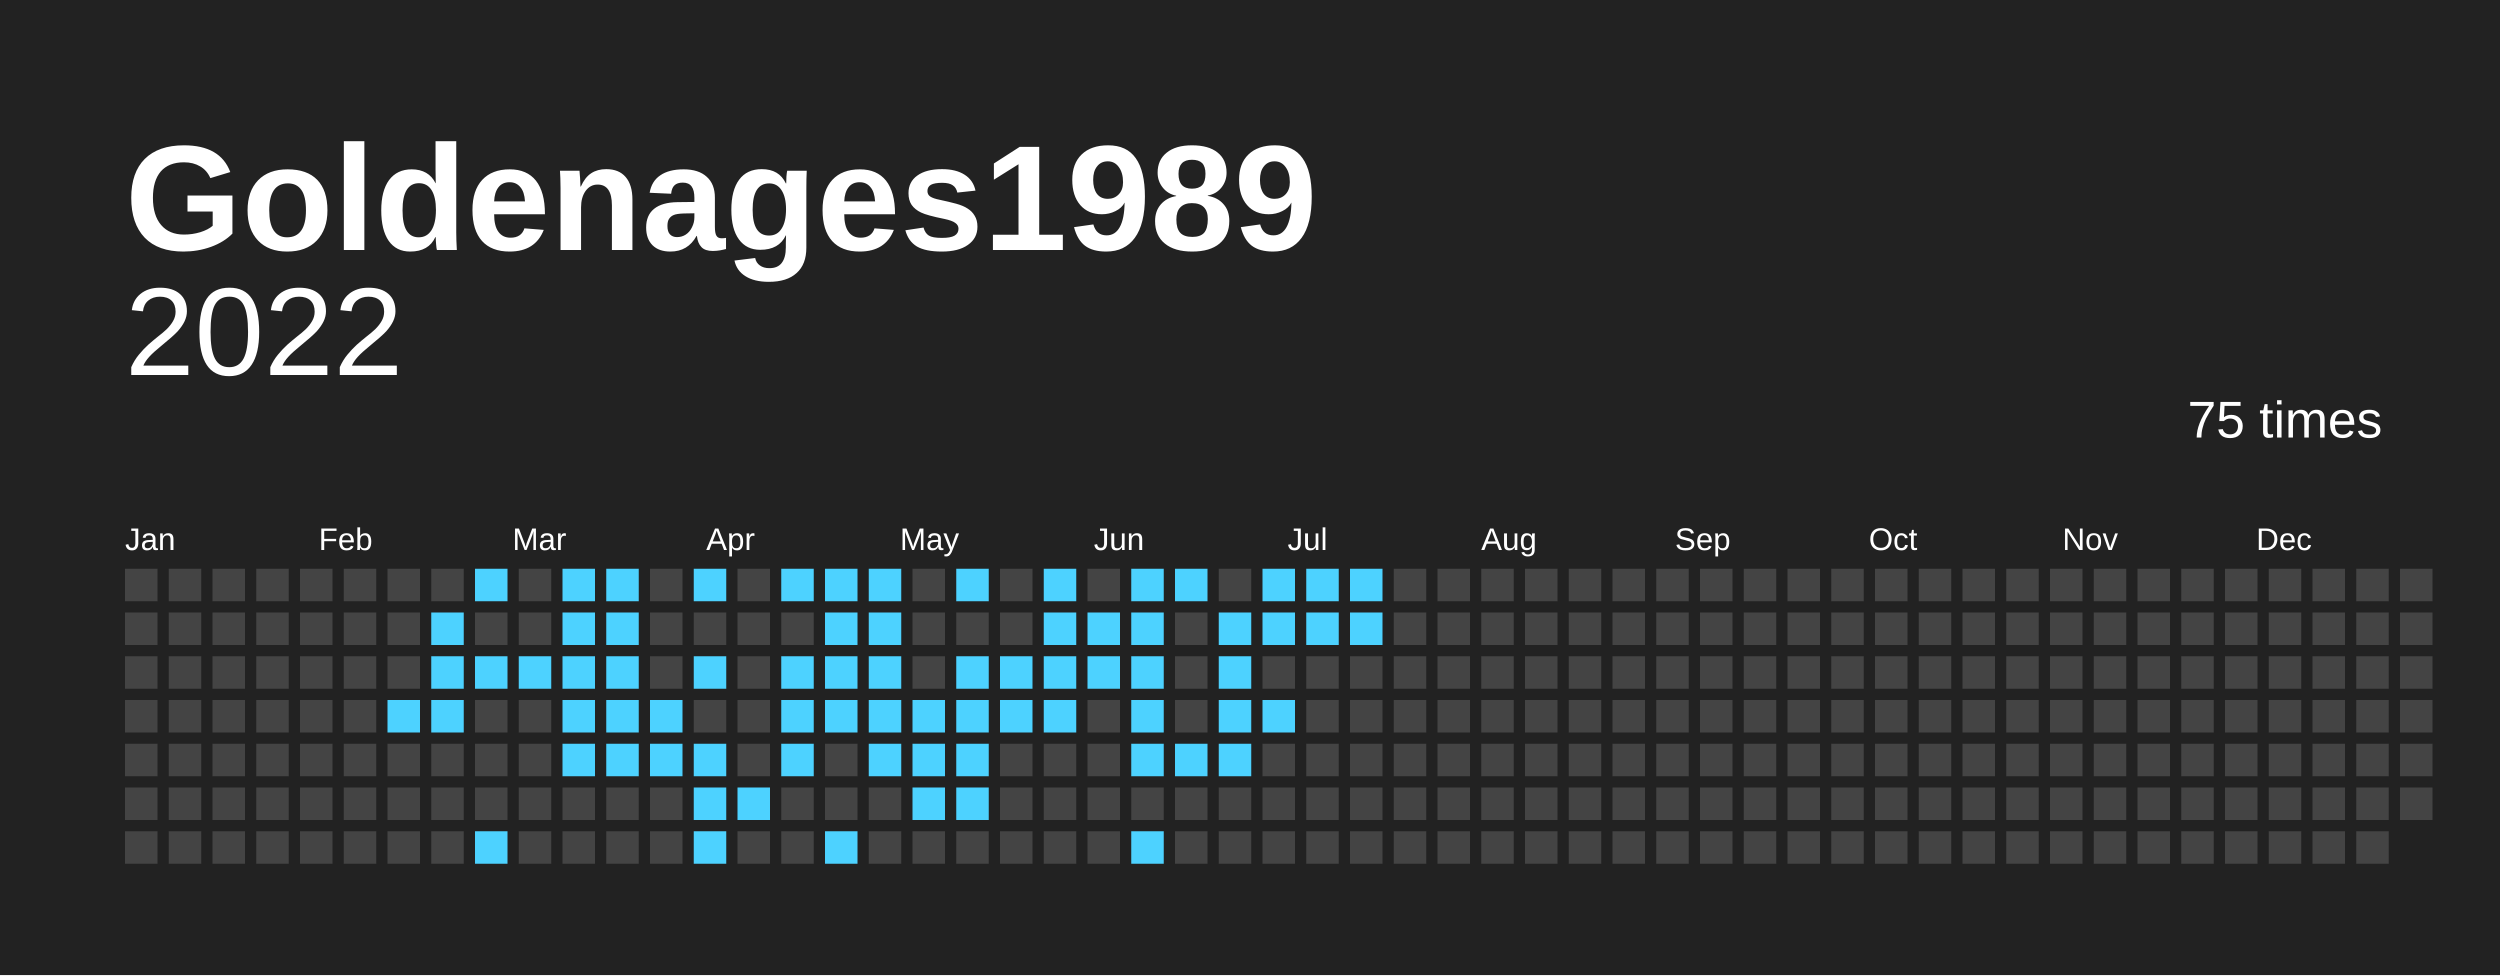
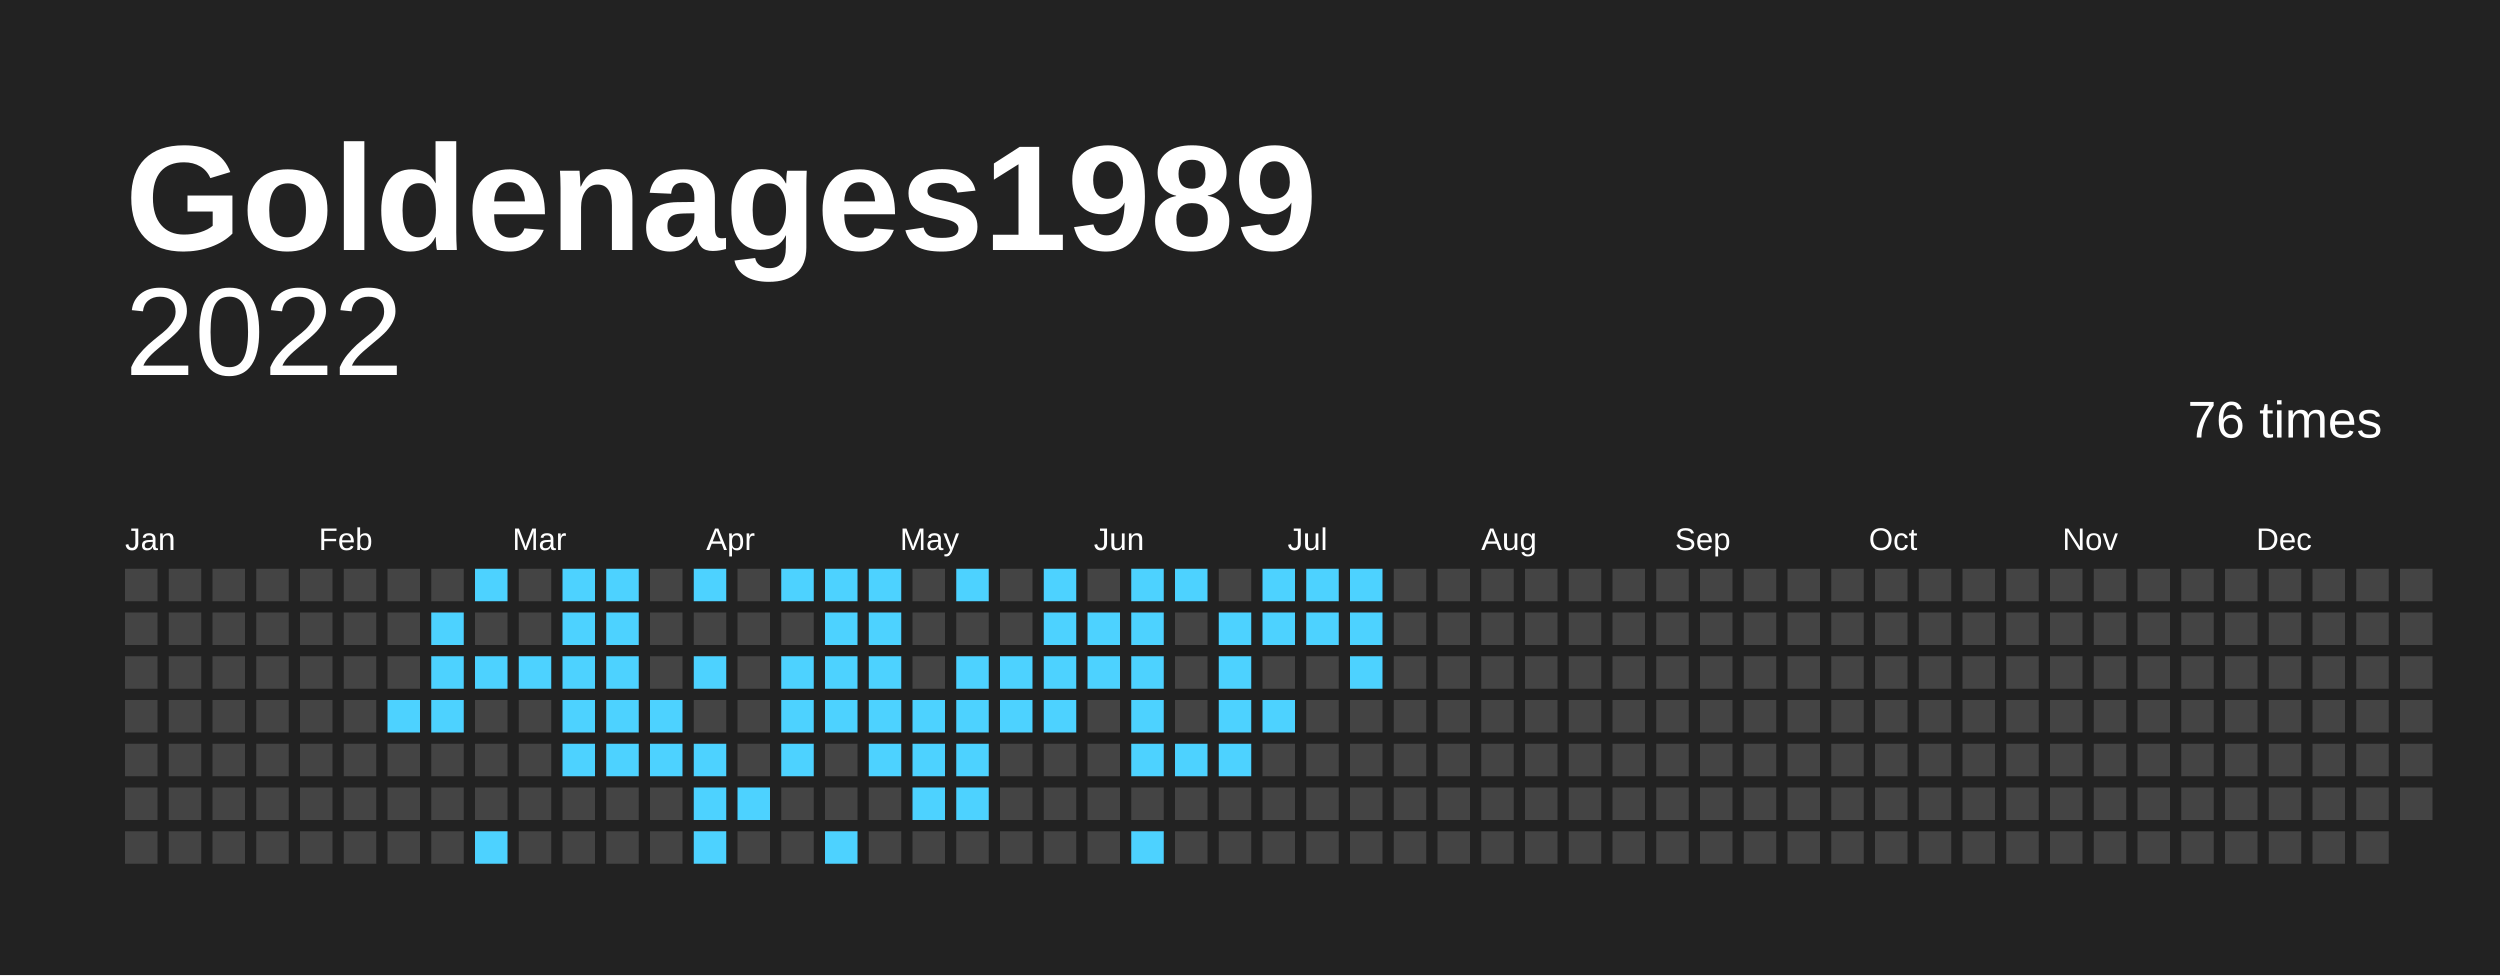
<svg xmlns="http://www.w3.org/2000/svg" baseProfile="full" height="78mm" version="1.1" viewBox="0,0,200,78" width="200mm">
  <defs />
  <rect fill="#222222" height="78" width="200" x="0" y="0" />
  <text fill="#FFFFFF" style="font-size:12px; font-family:Arial; font-weight:bold;" x="10" y="20">Goldenages1989</text>
  <text alignment-baseline="hanging" fill="#FFFFFF" style="font-size:10.0px; font-family:Arial;" x="10" y="30">2022</text>
-   <text alignment-baseline="hanging" fill="#FFFFFF" style="font-size:4.125px; font-family:Arial;" x="175" y="35">75 times</text>
+   <text alignment-baseline="hanging" fill="#FFFFFF" style="font-size:4.125px; font-family:Arial;" x="175" y="35">76 times</text>
  <text fill="#FFFFFF" style="font-size:2.5px; font-family:Arial" x="10.0" y="44">Jan</text>
  <text fill="#FFFFFF" style="font-size:2.5px; font-family:Arial" x="25.5" y="44">Feb</text>
  <text fill="#FFFFFF" style="font-size:2.5px; font-family:Arial" x="41.0" y="44">Mar</text>
  <text fill="#FFFFFF" style="font-size:2.5px; font-family:Arial" x="56.5" y="44">Apr</text>
  <text fill="#FFFFFF" style="font-size:2.5px; font-family:Arial" x="72.0" y="44">May</text>
  <text fill="#FFFFFF" style="font-size:2.5px; font-family:Arial" x="87.5" y="44">Jun</text>
  <text fill="#FFFFFF" style="font-size:2.5px; font-family:Arial" x="103.0" y="44">Jul</text>
  <text fill="#FFFFFF" style="font-size:2.5px; font-family:Arial" x="118.5" y="44">Aug</text>
  <text fill="#FFFFFF" style="font-size:2.5px; font-family:Arial" x="134.0" y="44">Sep</text>
  <text fill="#FFFFFF" style="font-size:2.5px; font-family:Arial" x="149.5" y="44">Oct</text>
  <text fill="#FFFFFF" style="font-size:2.5px; font-family:Arial" x="165.0" y="44">Nov</text>
  <text fill="#FFFFFF" style="font-size:2.5px; font-family:Arial" x="180.5" y="44">Dec</text>
  <rect fill="#444444" height="2.6" width="2.6" x="10.0" y="45.5" />
  <rect fill="#444444" height="2.6" width="2.6" x="10.0" y="49.0" />
  <rect fill="#444444" height="2.6" width="2.6" x="10.0" y="52.5" />
  <rect fill="#444444" height="2.6" width="2.6" x="10.0" y="56.0" />
  <rect fill="#444444" height="2.6" width="2.6" x="10.0" y="59.5" />
  <rect fill="#444444" height="2.6" width="2.6" x="10.0" y="63.0" />
  <rect fill="#444444" height="2.6" width="2.6" x="10.0" y="66.5" />
  <rect fill="#444444" height="2.6" width="2.6" x="13.5" y="45.5" />
  <rect fill="#444444" height="2.6" width="2.6" x="13.5" y="49.0" />
  <rect fill="#444444" height="2.6" width="2.6" x="13.5" y="52.5" />
  <rect fill="#444444" height="2.6" width="2.6" x="13.5" y="56.0" />
  <rect fill="#444444" height="2.6" width="2.6" x="13.5" y="59.5" />
  <rect fill="#444444" height="2.6" width="2.6" x="13.5" y="63.0" />
  <rect fill="#444444" height="2.6" width="2.6" x="13.5" y="66.5" />
  <rect fill="#444444" height="2.6" width="2.6" x="17.0" y="45.5" />
  <rect fill="#444444" height="2.6" width="2.6" x="17.0" y="49.0" />
  <rect fill="#444444" height="2.6" width="2.6" x="17.0" y="52.5" />
  <rect fill="#444444" height="2.6" width="2.6" x="17.0" y="56.0" />
  <rect fill="#444444" height="2.6" width="2.6" x="17.0" y="59.5" />
  <rect fill="#444444" height="2.6" width="2.6" x="17.0" y="63.0" />
  <rect fill="#444444" height="2.6" width="2.6" x="17.0" y="66.5" />
  <rect fill="#444444" height="2.6" width="2.6" x="20.5" y="45.5" />
  <rect fill="#444444" height="2.6" width="2.6" x="20.5" y="49.0" />
  <rect fill="#444444" height="2.6" width="2.6" x="20.5" y="52.5" />
  <rect fill="#444444" height="2.6" width="2.6" x="20.5" y="56.0" />
  <rect fill="#444444" height="2.6" width="2.6" x="20.5" y="59.5" />
  <rect fill="#444444" height="2.6" width="2.6" x="20.5" y="63.0" />
  <rect fill="#444444" height="2.6" width="2.6" x="20.5" y="66.5" />
  <rect fill="#444444" height="2.6" width="2.6" x="24.0" y="45.5" />
  <rect fill="#444444" height="2.6" width="2.6" x="24.0" y="49.0" />
  <rect fill="#444444" height="2.6" width="2.6" x="24.0" y="52.5" />
  <rect fill="#444444" height="2.6" width="2.6" x="24.0" y="56.0" />
  <rect fill="#444444" height="2.6" width="2.6" x="24.0" y="59.5" />
  <rect fill="#444444" height="2.6" width="2.6" x="24.0" y="63.0" />
  <rect fill="#444444" height="2.6" width="2.6" x="24.0" y="66.5" />
  <rect fill="#444444" height="2.6" width="2.6" x="27.5" y="45.5" />
  <rect fill="#444444" height="2.6" width="2.6" x="27.5" y="49.0" />
  <rect fill="#444444" height="2.6" width="2.6" x="27.5" y="52.5" />
  <rect fill="#444444" height="2.6" width="2.6" x="27.5" y="56.0" />
  <rect fill="#444444" height="2.6" width="2.6" x="27.5" y="59.5" />
  <rect fill="#444444" height="2.6" width="2.6" x="27.5" y="63.0" />
  <rect fill="#444444" height="2.6" width="2.6" x="27.5" y="66.5" />
  <rect fill="#444444" height="2.6" width="2.6" x="31.0" y="45.5" />
  <rect fill="#444444" height="2.6" width="2.6" x="31.0" y="49.0" />
  <rect fill="#444444" height="2.6" width="2.6" x="31.0" y="52.5" />
  <rect fill="#4DD2FF" height="2.6" width="2.6" x="31.0" y="56.0" />
  <rect fill="#444444" height="2.6" width="2.6" x="31.0" y="59.5" />
  <rect fill="#444444" height="2.6" width="2.6" x="31.0" y="63.0" />
  <rect fill="#444444" height="2.6" width="2.6" x="31.0" y="66.5" />
  <rect fill="#444444" height="2.6" width="2.6" x="34.5" y="45.5" />
  <rect fill="#4DD2FF" height="2.6" width="2.6" x="34.5" y="49.0" />
  <rect fill="#4DD2FF" height="2.6" width="2.6" x="34.5" y="52.5" />
  <rect fill="#4DD2FF" height="2.6" width="2.6" x="34.5" y="56.0" />
  <rect fill="#444444" height="2.6" width="2.6" x="34.5" y="59.5" />
  <rect fill="#444444" height="2.6" width="2.6" x="34.5" y="63.0" />
  <rect fill="#444444" height="2.6" width="2.6" x="34.5" y="66.5" />
  <rect fill="#4DD2FF" height="2.6" width="2.6" x="38.0" y="45.5" />
  <rect fill="#444444" height="2.6" width="2.6" x="38.0" y="49.0" />
  <rect fill="#4DD2FF" height="2.6" width="2.6" x="38.0" y="52.5" />
  <rect fill="#444444" height="2.6" width="2.6" x="38.0" y="56.0" />
  <rect fill="#444444" height="2.6" width="2.6" x="38.0" y="59.5" />
  <rect fill="#444444" height="2.6" width="2.6" x="38.0" y="63.0" />
  <rect fill="#4DD2FF" height="2.6" width="2.6" x="38.0" y="66.5" />
  <rect fill="#444444" height="2.6" width="2.6" x="41.5" y="45.5" />
  <rect fill="#444444" height="2.6" width="2.6" x="41.5" y="49.0" />
  <rect fill="#4DD2FF" height="2.6" width="2.6" x="41.5" y="52.5" />
  <rect fill="#444444" height="2.6" width="2.6" x="41.5" y="56.0" />
  <rect fill="#444444" height="2.6" width="2.6" x="41.5" y="59.5" />
  <rect fill="#444444" height="2.6" width="2.6" x="41.5" y="63.0" />
  <rect fill="#444444" height="2.6" width="2.6" x="41.5" y="66.5" />
  <rect fill="#4DD2FF" height="2.6" width="2.6" x="45.0" y="45.5" />
  <rect fill="#4DD2FF" height="2.6" width="2.6" x="45.0" y="49.0" />
  <rect fill="#4DD2FF" height="2.6" width="2.6" x="45.0" y="52.5" />
  <rect fill="#4DD2FF" height="2.6" width="2.6" x="45.0" y="56.0" />
  <rect fill="#4DD2FF" height="2.6" width="2.6" x="45.0" y="59.5" />
  <rect fill="#444444" height="2.6" width="2.6" x="45.0" y="63.0" />
  <rect fill="#444444" height="2.6" width="2.6" x="45.0" y="66.5" />
  <rect fill="#4DD2FF" height="2.6" width="2.6" x="48.5" y="45.5" />
  <rect fill="#4DD2FF" height="2.6" width="2.6" x="48.5" y="49.0" />
  <rect fill="#4DD2FF" height="2.6" width="2.6" x="48.5" y="52.5" />
  <rect fill="#4DD2FF" height="2.6" width="2.6" x="48.5" y="56.0" />
  <rect fill="#4DD2FF" height="2.6" width="2.6" x="48.5" y="59.5" />
  <rect fill="#444444" height="2.6" width="2.6" x="48.5" y="63.0" />
  <rect fill="#444444" height="2.6" width="2.6" x="48.5" y="66.5" />
  <rect fill="#444444" height="2.6" width="2.6" x="52.0" y="45.5" />
  <rect fill="#444444" height="2.6" width="2.6" x="52.0" y="49.0" />
  <rect fill="#444444" height="2.6" width="2.6" x="52.0" y="52.5" />
  <rect fill="#4DD2FF" height="2.6" width="2.6" x="52.0" y="56.0" />
  <rect fill="#4DD2FF" height="2.6" width="2.6" x="52.0" y="59.5" />
  <rect fill="#444444" height="2.6" width="2.6" x="52.0" y="63.0" />
  <rect fill="#444444" height="2.6" width="2.6" x="52.0" y="66.5" />
  <rect fill="#4DD2FF" height="2.6" width="2.6" x="55.5" y="45.5" />
  <rect fill="#444444" height="2.6" width="2.6" x="55.5" y="49.0" />
  <rect fill="#4DD2FF" height="2.6" width="2.6" x="55.5" y="52.5" />
  <rect fill="#444444" height="2.6" width="2.6" x="55.5" y="56.0" />
  <rect fill="#4DD2FF" height="2.6" width="2.6" x="55.5" y="59.5" />
  <rect fill="#4DD2FF" height="2.6" width="2.6" x="55.5" y="63.0" />
  <rect fill="#4DD2FF" height="2.6" width="2.6" x="55.5" y="66.5" />
  <rect fill="#444444" height="2.6" width="2.6" x="59.0" y="45.5" />
  <rect fill="#444444" height="2.6" width="2.6" x="59.0" y="49.0" />
  <rect fill="#444444" height="2.6" width="2.6" x="59.0" y="52.5" />
  <rect fill="#444444" height="2.6" width="2.6" x="59.0" y="56.0" />
  <rect fill="#444444" height="2.6" width="2.6" x="59.0" y="59.5" />
  <rect fill="#4DD2FF" height="2.6" width="2.6" x="59.0" y="63.0" />
  <rect fill="#444444" height="2.6" width="2.6" x="59.0" y="66.5" />
  <rect fill="#4DD2FF" height="2.6" width="2.6" x="62.5" y="45.5" />
  <rect fill="#444444" height="2.6" width="2.6" x="62.5" y="49.0" />
  <rect fill="#4DD2FF" height="2.6" width="2.6" x="62.5" y="52.5" />
  <rect fill="#4DD2FF" height="2.6" width="2.6" x="62.5" y="56.0" />
  <rect fill="#4DD2FF" height="2.6" width="2.6" x="62.5" y="59.5" />
  <rect fill="#444444" height="2.6" width="2.6" x="62.5" y="63.0" />
  <rect fill="#444444" height="2.6" width="2.6" x="62.5" y="66.5" />
  <rect fill="#4DD2FF" height="2.6" width="2.6" x="66.0" y="45.5" />
  <rect fill="#4DD2FF" height="2.6" width="2.6" x="66.0" y="49.0" />
  <rect fill="#4DD2FF" height="2.6" width="2.6" x="66.0" y="52.5" />
  <rect fill="#4DD2FF" height="2.6" width="2.6" x="66.0" y="56.0" />
  <rect fill="#444444" height="2.6" width="2.6" x="66.0" y="59.5" />
  <rect fill="#444444" height="2.6" width="2.6" x="66.0" y="63.0" />
  <rect fill="#4DD2FF" height="2.6" width="2.6" x="66.0" y="66.5" />
  <rect fill="#4DD2FF" height="2.6" width="2.6" x="69.5" y="45.5" />
  <rect fill="#4DD2FF" height="2.6" width="2.6" x="69.5" y="49.0" />
  <rect fill="#4DD2FF" height="2.6" width="2.6" x="69.5" y="52.5" />
  <rect fill="#4DD2FF" height="2.6" width="2.6" x="69.5" y="56.0" />
  <rect fill="#4DD2FF" height="2.6" width="2.6" x="69.5" y="59.5" />
  <rect fill="#444444" height="2.6" width="2.6" x="69.5" y="63.0" />
  <rect fill="#444444" height="2.6" width="2.6" x="69.5" y="66.5" />
  <rect fill="#444444" height="2.6" width="2.6" x="73.0" y="45.5" />
  <rect fill="#444444" height="2.6" width="2.6" x="73.0" y="49.0" />
  <rect fill="#444444" height="2.6" width="2.6" x="73.0" y="52.5" />
  <rect fill="#4DD2FF" height="2.6" width="2.6" x="73.0" y="56.0" />
  <rect fill="#4DD2FF" height="2.6" width="2.6" x="73.0" y="59.5" />
  <rect fill="#4DD2FF" height="2.6" width="2.6" x="73.0" y="63.0" />
  <rect fill="#444444" height="2.6" width="2.6" x="73.0" y="66.5" />
  <rect fill="#4DD2FF" height="2.6" width="2.6" x="76.5" y="45.5" />
  <rect fill="#444444" height="2.6" width="2.6" x="76.5" y="49.0" />
  <rect fill="#4DD2FF" height="2.6" width="2.6" x="76.5" y="52.5" />
  <rect fill="#4DD2FF" height="2.6" width="2.6" x="76.5" y="56.0" />
  <rect fill="#4DD2FF" height="2.6" width="2.6" x="76.5" y="59.5" />
  <rect fill="#4DD2FF" height="2.6" width="2.6" x="76.5" y="63.0" />
  <rect fill="#444444" height="2.6" width="2.6" x="76.5" y="66.5" />
  <rect fill="#444444" height="2.6" width="2.6" x="80.0" y="45.5" />
  <rect fill="#444444" height="2.6" width="2.6" x="80.0" y="49.0" />
  <rect fill="#4DD2FF" height="2.6" width="2.6" x="80.0" y="52.5" />
  <rect fill="#4DD2FF" height="2.6" width="2.6" x="80.0" y="56.0" />
  <rect fill="#444444" height="2.6" width="2.6" x="80.0" y="59.5" />
  <rect fill="#444444" height="2.6" width="2.6" x="80.0" y="63.0" />
  <rect fill="#444444" height="2.6" width="2.6" x="80.0" y="66.5" />
  <rect fill="#4DD2FF" height="2.6" width="2.6" x="83.5" y="45.5" />
  <rect fill="#4DD2FF" height="2.6" width="2.6" x="83.5" y="49.0" />
  <rect fill="#4DD2FF" height="2.6" width="2.6" x="83.5" y="52.5" />
  <rect fill="#4DD2FF" height="2.6" width="2.6" x="83.5" y="56.0" />
  <rect fill="#444444" height="2.6" width="2.6" x="83.5" y="59.5" />
  <rect fill="#444444" height="2.6" width="2.6" x="83.5" y="63.0" />
  <rect fill="#444444" height="2.6" width="2.6" x="83.5" y="66.5" />
  <rect fill="#444444" height="2.6" width="2.6" x="87.0" y="45.5" />
  <rect fill="#4DD2FF" height="2.6" width="2.6" x="87.0" y="49.0" />
  <rect fill="#4DD2FF" height="2.6" width="2.6" x="87.0" y="52.5" />
  <rect fill="#444444" height="2.6" width="2.6" x="87.0" y="56.0" />
  <rect fill="#444444" height="2.6" width="2.6" x="87.0" y="59.5" />
  <rect fill="#444444" height="2.6" width="2.6" x="87.0" y="63.0" />
  <rect fill="#444444" height="2.6" width="2.6" x="87.0" y="66.5" />
  <rect fill="#4DD2FF" height="2.6" width="2.6" x="90.5" y="45.5" />
  <rect fill="#4DD2FF" height="2.6" width="2.6" x="90.5" y="49.0" />
  <rect fill="#4DD2FF" height="2.6" width="2.6" x="90.5" y="52.5" />
  <rect fill="#4DD2FF" height="2.6" width="2.6" x="90.5" y="56.0" />
  <rect fill="#4DD2FF" height="2.6" width="2.6" x="90.5" y="59.5" />
  <rect fill="#444444" height="2.6" width="2.6" x="90.5" y="63.0" />
  <rect fill="#4DD2FF" height="2.6" width="2.6" x="90.5" y="66.5" />
  <rect fill="#4DD2FF" height="2.6" width="2.6" x="94.0" y="45.5" />
  <rect fill="#444444" height="2.6" width="2.6" x="94.0" y="49.0" />
  <rect fill="#444444" height="2.6" width="2.6" x="94.0" y="52.5" />
  <rect fill="#444444" height="2.6" width="2.6" x="94.0" y="56.0" />
  <rect fill="#4DD2FF" height="2.6" width="2.6" x="94.0" y="59.5" />
  <rect fill="#444444" height="2.6" width="2.6" x="94.0" y="63.0" />
  <rect fill="#444444" height="2.6" width="2.6" x="94.0" y="66.5" />
  <rect fill="#444444" height="2.6" width="2.6" x="97.5" y="45.5" />
  <rect fill="#4DD2FF" height="2.6" width="2.6" x="97.5" y="49.0" />
  <rect fill="#4DD2FF" height="2.6" width="2.6" x="97.5" y="52.5" />
  <rect fill="#4DD2FF" height="2.6" width="2.6" x="97.5" y="56.0" />
  <rect fill="#4DD2FF" height="2.6" width="2.6" x="97.5" y="59.5" />
  <rect fill="#444444" height="2.6" width="2.6" x="97.5" y="63.0" />
  <rect fill="#444444" height="2.6" width="2.6" x="97.5" y="66.5" />
  <rect fill="#4DD2FF" height="2.6" width="2.6" x="101.0" y="45.5" />
  <rect fill="#4DD2FF" height="2.6" width="2.6" x="101.0" y="49.0" />
  <rect fill="#444444" height="2.6" width="2.6" x="101.0" y="52.5" />
  <rect fill="#4DD2FF" height="2.6" width="2.6" x="101.0" y="56.0" />
  <rect fill="#444444" height="2.6" width="2.6" x="101.0" y="59.5" />
  <rect fill="#444444" height="2.6" width="2.6" x="101.0" y="63.0" />
  <rect fill="#444444" height="2.6" width="2.6" x="101.0" y="66.5" />
  <rect fill="#4DD2FF" height="2.6" width="2.6" x="104.5" y="45.5" />
  <rect fill="#4DD2FF" height="2.6" width="2.6" x="104.5" y="49.0" />
  <rect fill="#444444" height="2.6" width="2.6" x="104.5" y="52.5" />
  <rect fill="#444444" height="2.6" width="2.6" x="104.5" y="56.0" />
  <rect fill="#444444" height="2.6" width="2.6" x="104.5" y="59.5" />
  <rect fill="#444444" height="2.6" width="2.6" x="104.5" y="63.0" />
  <rect fill="#444444" height="2.6" width="2.6" x="104.5" y="66.5" />
  <rect fill="#4DD2FF" height="2.6" width="2.6" x="108.0" y="45.5" />
  <rect fill="#4DD2FF" height="2.6" width="2.6" x="108.0" y="49.0" />
-   <rect fill="#444444" height="2.6" width="2.6" x="108.0" y="52.5" />
+   <rect fill="#4DD2FF" height="2.6" width="2.6" x="108.0" y="52.5" />
  <rect fill="#444444" height="2.6" width="2.6" x="108.0" y="56.0" />
  <rect fill="#444444" height="2.6" width="2.6" x="108.0" y="59.5" />
  <rect fill="#444444" height="2.6" width="2.6" x="108.0" y="63.0" />
  <rect fill="#444444" height="2.6" width="2.6" x="108.0" y="66.5" />
  <rect fill="#444444" height="2.6" width="2.6" x="111.5" y="45.5" />
  <rect fill="#444444" height="2.6" width="2.6" x="111.5" y="49.0" />
  <rect fill="#444444" height="2.6" width="2.6" x="111.5" y="52.5" />
  <rect fill="#444444" height="2.6" width="2.6" x="111.5" y="56.0" />
  <rect fill="#444444" height="2.6" width="2.6" x="111.5" y="59.5" />
  <rect fill="#444444" height="2.6" width="2.6" x="111.5" y="63.0" />
  <rect fill="#444444" height="2.6" width="2.6" x="111.5" y="66.5" />
  <rect fill="#444444" height="2.6" width="2.6" x="115.0" y="45.5" />
  <rect fill="#444444" height="2.6" width="2.6" x="115.0" y="49.0" />
  <rect fill="#444444" height="2.6" width="2.6" x="115.0" y="52.5" />
  <rect fill="#444444" height="2.6" width="2.6" x="115.0" y="56.0" />
  <rect fill="#444444" height="2.6" width="2.6" x="115.0" y="59.5" />
  <rect fill="#444444" height="2.6" width="2.6" x="115.0" y="63.0" />
  <rect fill="#444444" height="2.6" width="2.6" x="115.0" y="66.5" />
  <rect fill="#444444" height="2.6" width="2.6" x="118.5" y="45.5" />
  <rect fill="#444444" height="2.6" width="2.6" x="118.5" y="49.0" />
  <rect fill="#444444" height="2.6" width="2.6" x="118.5" y="52.5" />
  <rect fill="#444444" height="2.6" width="2.6" x="118.5" y="56.0" />
  <rect fill="#444444" height="2.6" width="2.6" x="118.5" y="59.5" />
  <rect fill="#444444" height="2.6" width="2.6" x="118.5" y="63.0" />
  <rect fill="#444444" height="2.6" width="2.6" x="118.5" y="66.5" />
  <rect fill="#444444" height="2.6" width="2.6" x="122.0" y="45.5" />
  <rect fill="#444444" height="2.6" width="2.6" x="122.0" y="49.0" />
  <rect fill="#444444" height="2.6" width="2.6" x="122.0" y="52.5" />
  <rect fill="#444444" height="2.6" width="2.6" x="122.0" y="56.0" />
  <rect fill="#444444" height="2.6" width="2.6" x="122.0" y="59.5" />
  <rect fill="#444444" height="2.6" width="2.6" x="122.0" y="63.0" />
  <rect fill="#444444" height="2.6" width="2.6" x="122.0" y="66.5" />
  <rect fill="#444444" height="2.6" width="2.6" x="125.5" y="45.5" />
  <rect fill="#444444" height="2.6" width="2.6" x="125.5" y="49.0" />
  <rect fill="#444444" height="2.6" width="2.6" x="125.5" y="52.5" />
  <rect fill="#444444" height="2.6" width="2.6" x="125.5" y="56.0" />
  <rect fill="#444444" height="2.6" width="2.6" x="125.5" y="59.5" />
  <rect fill="#444444" height="2.6" width="2.6" x="125.5" y="63.0" />
  <rect fill="#444444" height="2.6" width="2.6" x="125.5" y="66.5" />
  <rect fill="#444444" height="2.6" width="2.6" x="129.0" y="45.5" />
  <rect fill="#444444" height="2.6" width="2.6" x="129.0" y="49.0" />
  <rect fill="#444444" height="2.6" width="2.6" x="129.0" y="52.5" />
  <rect fill="#444444" height="2.6" width="2.6" x="129.0" y="56.0" />
  <rect fill="#444444" height="2.6" width="2.6" x="129.0" y="59.5" />
  <rect fill="#444444" height="2.6" width="2.6" x="129.0" y="63.0" />
  <rect fill="#444444" height="2.6" width="2.6" x="129.0" y="66.5" />
  <rect fill="#444444" height="2.6" width="2.6" x="132.5" y="45.5" />
  <rect fill="#444444" height="2.6" width="2.6" x="132.5" y="49.0" />
  <rect fill="#444444" height="2.6" width="2.6" x="132.5" y="52.5" />
  <rect fill="#444444" height="2.6" width="2.6" x="132.5" y="56.0" />
  <rect fill="#444444" height="2.6" width="2.6" x="132.5" y="59.5" />
  <rect fill="#444444" height="2.6" width="2.6" x="132.5" y="63.0" />
  <rect fill="#444444" height="2.6" width="2.6" x="132.5" y="66.5" />
  <rect fill="#444444" height="2.6" width="2.6" x="136.0" y="45.5" />
  <rect fill="#444444" height="2.6" width="2.6" x="136.0" y="49.0" />
  <rect fill="#444444" height="2.6" width="2.6" x="136.0" y="52.5" />
  <rect fill="#444444" height="2.6" width="2.6" x="136.0" y="56.0" />
  <rect fill="#444444" height="2.6" width="2.6" x="136.0" y="59.5" />
  <rect fill="#444444" height="2.6" width="2.6" x="136.0" y="63.0" />
  <rect fill="#444444" height="2.6" width="2.6" x="136.0" y="66.5" />
  <rect fill="#444444" height="2.6" width="2.6" x="139.5" y="45.5" />
  <rect fill="#444444" height="2.6" width="2.6" x="139.5" y="49.0" />
  <rect fill="#444444" height="2.6" width="2.6" x="139.5" y="52.5" />
  <rect fill="#444444" height="2.6" width="2.6" x="139.5" y="56.0" />
  <rect fill="#444444" height="2.6" width="2.6" x="139.5" y="59.5" />
  <rect fill="#444444" height="2.6" width="2.6" x="139.5" y="63.0" />
  <rect fill="#444444" height="2.6" width="2.6" x="139.5" y="66.5" />
  <rect fill="#444444" height="2.6" width="2.6" x="143.0" y="45.5" />
  <rect fill="#444444" height="2.6" width="2.6" x="143.0" y="49.0" />
  <rect fill="#444444" height="2.6" width="2.6" x="143.0" y="52.5" />
  <rect fill="#444444" height="2.6" width="2.6" x="143.0" y="56.0" />
  <rect fill="#444444" height="2.6" width="2.6" x="143.0" y="59.5" />
  <rect fill="#444444" height="2.6" width="2.6" x="143.0" y="63.0" />
  <rect fill="#444444" height="2.6" width="2.6" x="143.0" y="66.5" />
  <rect fill="#444444" height="2.6" width="2.6" x="146.5" y="45.5" />
  <rect fill="#444444" height="2.6" width="2.6" x="146.5" y="49.0" />
  <rect fill="#444444" height="2.6" width="2.6" x="146.5" y="52.5" />
  <rect fill="#444444" height="2.6" width="2.6" x="146.5" y="56.0" />
  <rect fill="#444444" height="2.6" width="2.6" x="146.5" y="59.5" />
  <rect fill="#444444" height="2.6" width="2.6" x="146.5" y="63.0" />
  <rect fill="#444444" height="2.6" width="2.6" x="146.5" y="66.5" />
  <rect fill="#444444" height="2.6" width="2.6" x="150.0" y="45.5" />
  <rect fill="#444444" height="2.6" width="2.6" x="150.0" y="49.0" />
  <rect fill="#444444" height="2.6" width="2.6" x="150.0" y="52.5" />
  <rect fill="#444444" height="2.6" width="2.6" x="150.0" y="56.0" />
  <rect fill="#444444" height="2.6" width="2.6" x="150.0" y="59.5" />
  <rect fill="#444444" height="2.6" width="2.6" x="150.0" y="63.0" />
  <rect fill="#444444" height="2.6" width="2.6" x="150.0" y="66.5" />
  <rect fill="#444444" height="2.6" width="2.6" x="153.5" y="45.5" />
  <rect fill="#444444" height="2.6" width="2.6" x="153.5" y="49.0" />
  <rect fill="#444444" height="2.6" width="2.6" x="153.5" y="52.5" />
  <rect fill="#444444" height="2.6" width="2.6" x="153.5" y="56.0" />
  <rect fill="#444444" height="2.6" width="2.6" x="153.5" y="59.5" />
  <rect fill="#444444" height="2.6" width="2.6" x="153.5" y="63.0" />
  <rect fill="#444444" height="2.6" width="2.6" x="153.5" y="66.5" />
  <rect fill="#444444" height="2.6" width="2.6" x="157.0" y="45.5" />
  <rect fill="#444444" height="2.6" width="2.6" x="157.0" y="49.0" />
  <rect fill="#444444" height="2.6" width="2.6" x="157.0" y="52.5" />
  <rect fill="#444444" height="2.6" width="2.6" x="157.0" y="56.0" />
  <rect fill="#444444" height="2.6" width="2.6" x="157.0" y="59.5" />
  <rect fill="#444444" height="2.6" width="2.6" x="157.0" y="63.0" />
  <rect fill="#444444" height="2.6" width="2.6" x="157.0" y="66.5" />
  <rect fill="#444444" height="2.6" width="2.6" x="160.5" y="45.5" />
  <rect fill="#444444" height="2.6" width="2.6" x="160.5" y="49.0" />
  <rect fill="#444444" height="2.6" width="2.6" x="160.5" y="52.5" />
  <rect fill="#444444" height="2.6" width="2.6" x="160.5" y="56.0" />
  <rect fill="#444444" height="2.6" width="2.6" x="160.5" y="59.5" />
  <rect fill="#444444" height="2.6" width="2.6" x="160.5" y="63.0" />
  <rect fill="#444444" height="2.6" width="2.6" x="160.5" y="66.5" />
  <rect fill="#444444" height="2.6" width="2.6" x="164.0" y="45.5" />
  <rect fill="#444444" height="2.6" width="2.6" x="164.0" y="49.0" />
  <rect fill="#444444" height="2.6" width="2.6" x="164.0" y="52.5" />
  <rect fill="#444444" height="2.6" width="2.6" x="164.0" y="56.0" />
  <rect fill="#444444" height="2.6" width="2.6" x="164.0" y="59.5" />
  <rect fill="#444444" height="2.6" width="2.6" x="164.0" y="63.0" />
  <rect fill="#444444" height="2.6" width="2.6" x="164.0" y="66.5" />
  <rect fill="#444444" height="2.6" width="2.6" x="167.5" y="45.5" />
  <rect fill="#444444" height="2.6" width="2.6" x="167.5" y="49.0" />
  <rect fill="#444444" height="2.6" width="2.6" x="167.5" y="52.5" />
  <rect fill="#444444" height="2.6" width="2.6" x="167.5" y="56.0" />
  <rect fill="#444444" height="2.6" width="2.6" x="167.5" y="59.5" />
  <rect fill="#444444" height="2.6" width="2.6" x="167.5" y="63.0" />
  <rect fill="#444444" height="2.6" width="2.6" x="167.5" y="66.5" />
  <rect fill="#444444" height="2.6" width="2.6" x="171.0" y="45.5" />
  <rect fill="#444444" height="2.6" width="2.6" x="171.0" y="49.0" />
  <rect fill="#444444" height="2.6" width="2.6" x="171.0" y="52.5" />
  <rect fill="#444444" height="2.6" width="2.6" x="171.0" y="56.0" />
  <rect fill="#444444" height="2.6" width="2.6" x="171.0" y="59.5" />
  <rect fill="#444444" height="2.6" width="2.6" x="171.0" y="63.0" />
  <rect fill="#444444" height="2.6" width="2.6" x="171.0" y="66.5" />
  <rect fill="#444444" height="2.6" width="2.6" x="174.5" y="45.5" />
  <rect fill="#444444" height="2.6" width="2.6" x="174.5" y="49.0" />
  <rect fill="#444444" height="2.6" width="2.6" x="174.5" y="52.5" />
  <rect fill="#444444" height="2.6" width="2.6" x="174.5" y="56.0" />
  <rect fill="#444444" height="2.6" width="2.6" x="174.5" y="59.5" />
  <rect fill="#444444" height="2.6" width="2.6" x="174.5" y="63.0" />
  <rect fill="#444444" height="2.6" width="2.6" x="174.5" y="66.5" />
  <rect fill="#444444" height="2.6" width="2.6" x="178.0" y="45.5" />
  <rect fill="#444444" height="2.6" width="2.6" x="178.0" y="49.0" />
  <rect fill="#444444" height="2.6" width="2.6" x="178.0" y="52.5" />
  <rect fill="#444444" height="2.6" width="2.6" x="178.0" y="56.0" />
  <rect fill="#444444" height="2.6" width="2.6" x="178.0" y="59.5" />
  <rect fill="#444444" height="2.6" width="2.6" x="178.0" y="63.0" />
  <rect fill="#444444" height="2.6" width="2.6" x="178.0" y="66.5" />
  <rect fill="#444444" height="2.6" width="2.6" x="181.5" y="45.5" />
  <rect fill="#444444" height="2.6" width="2.6" x="181.5" y="49.0" />
  <rect fill="#444444" height="2.6" width="2.6" x="181.5" y="52.5" />
  <rect fill="#444444" height="2.6" width="2.6" x="181.5" y="56.0" />
  <rect fill="#444444" height="2.6" width="2.6" x="181.5" y="59.5" />
  <rect fill="#444444" height="2.6" width="2.6" x="181.5" y="63.0" />
  <rect fill="#444444" height="2.6" width="2.6" x="181.5" y="66.5" />
  <rect fill="#444444" height="2.6" width="2.6" x="185.0" y="45.5" />
  <rect fill="#444444" height="2.6" width="2.6" x="185.0" y="49.0" />
  <rect fill="#444444" height="2.6" width="2.6" x="185.0" y="52.5" />
  <rect fill="#444444" height="2.6" width="2.6" x="185.0" y="56.0" />
  <rect fill="#444444" height="2.6" width="2.6" x="185.0" y="59.5" />
  <rect fill="#444444" height="2.6" width="2.6" x="185.0" y="63.0" />
  <rect fill="#444444" height="2.6" width="2.6" x="185.0" y="66.5" />
  <rect fill="#444444" height="2.6" width="2.6" x="188.5" y="45.5" />
  <rect fill="#444444" height="2.6" width="2.6" x="188.5" y="49.0" />
  <rect fill="#444444" height="2.6" width="2.6" x="188.5" y="52.5" />
  <rect fill="#444444" height="2.6" width="2.6" x="188.5" y="56.0" />
  <rect fill="#444444" height="2.6" width="2.6" x="188.5" y="59.5" />
  <rect fill="#444444" height="2.6" width="2.6" x="188.5" y="63.0" />
  <rect fill="#444444" height="2.6" width="2.6" x="188.5" y="66.5" />
  <rect fill="#444444" height="2.6" width="2.6" x="192.0" y="45.5" />
  <rect fill="#444444" height="2.6" width="2.6" x="192.0" y="49.0" />
  <rect fill="#444444" height="2.6" width="2.6" x="192.0" y="52.5" />
  <rect fill="#444444" height="2.6" width="2.6" x="192.0" y="56.0" />
  <rect fill="#444444" height="2.6" width="2.6" x="192.0" y="59.5" />
  <rect fill="#444444" height="2.6" width="2.6" x="192.0" y="63.0" />
</svg>
